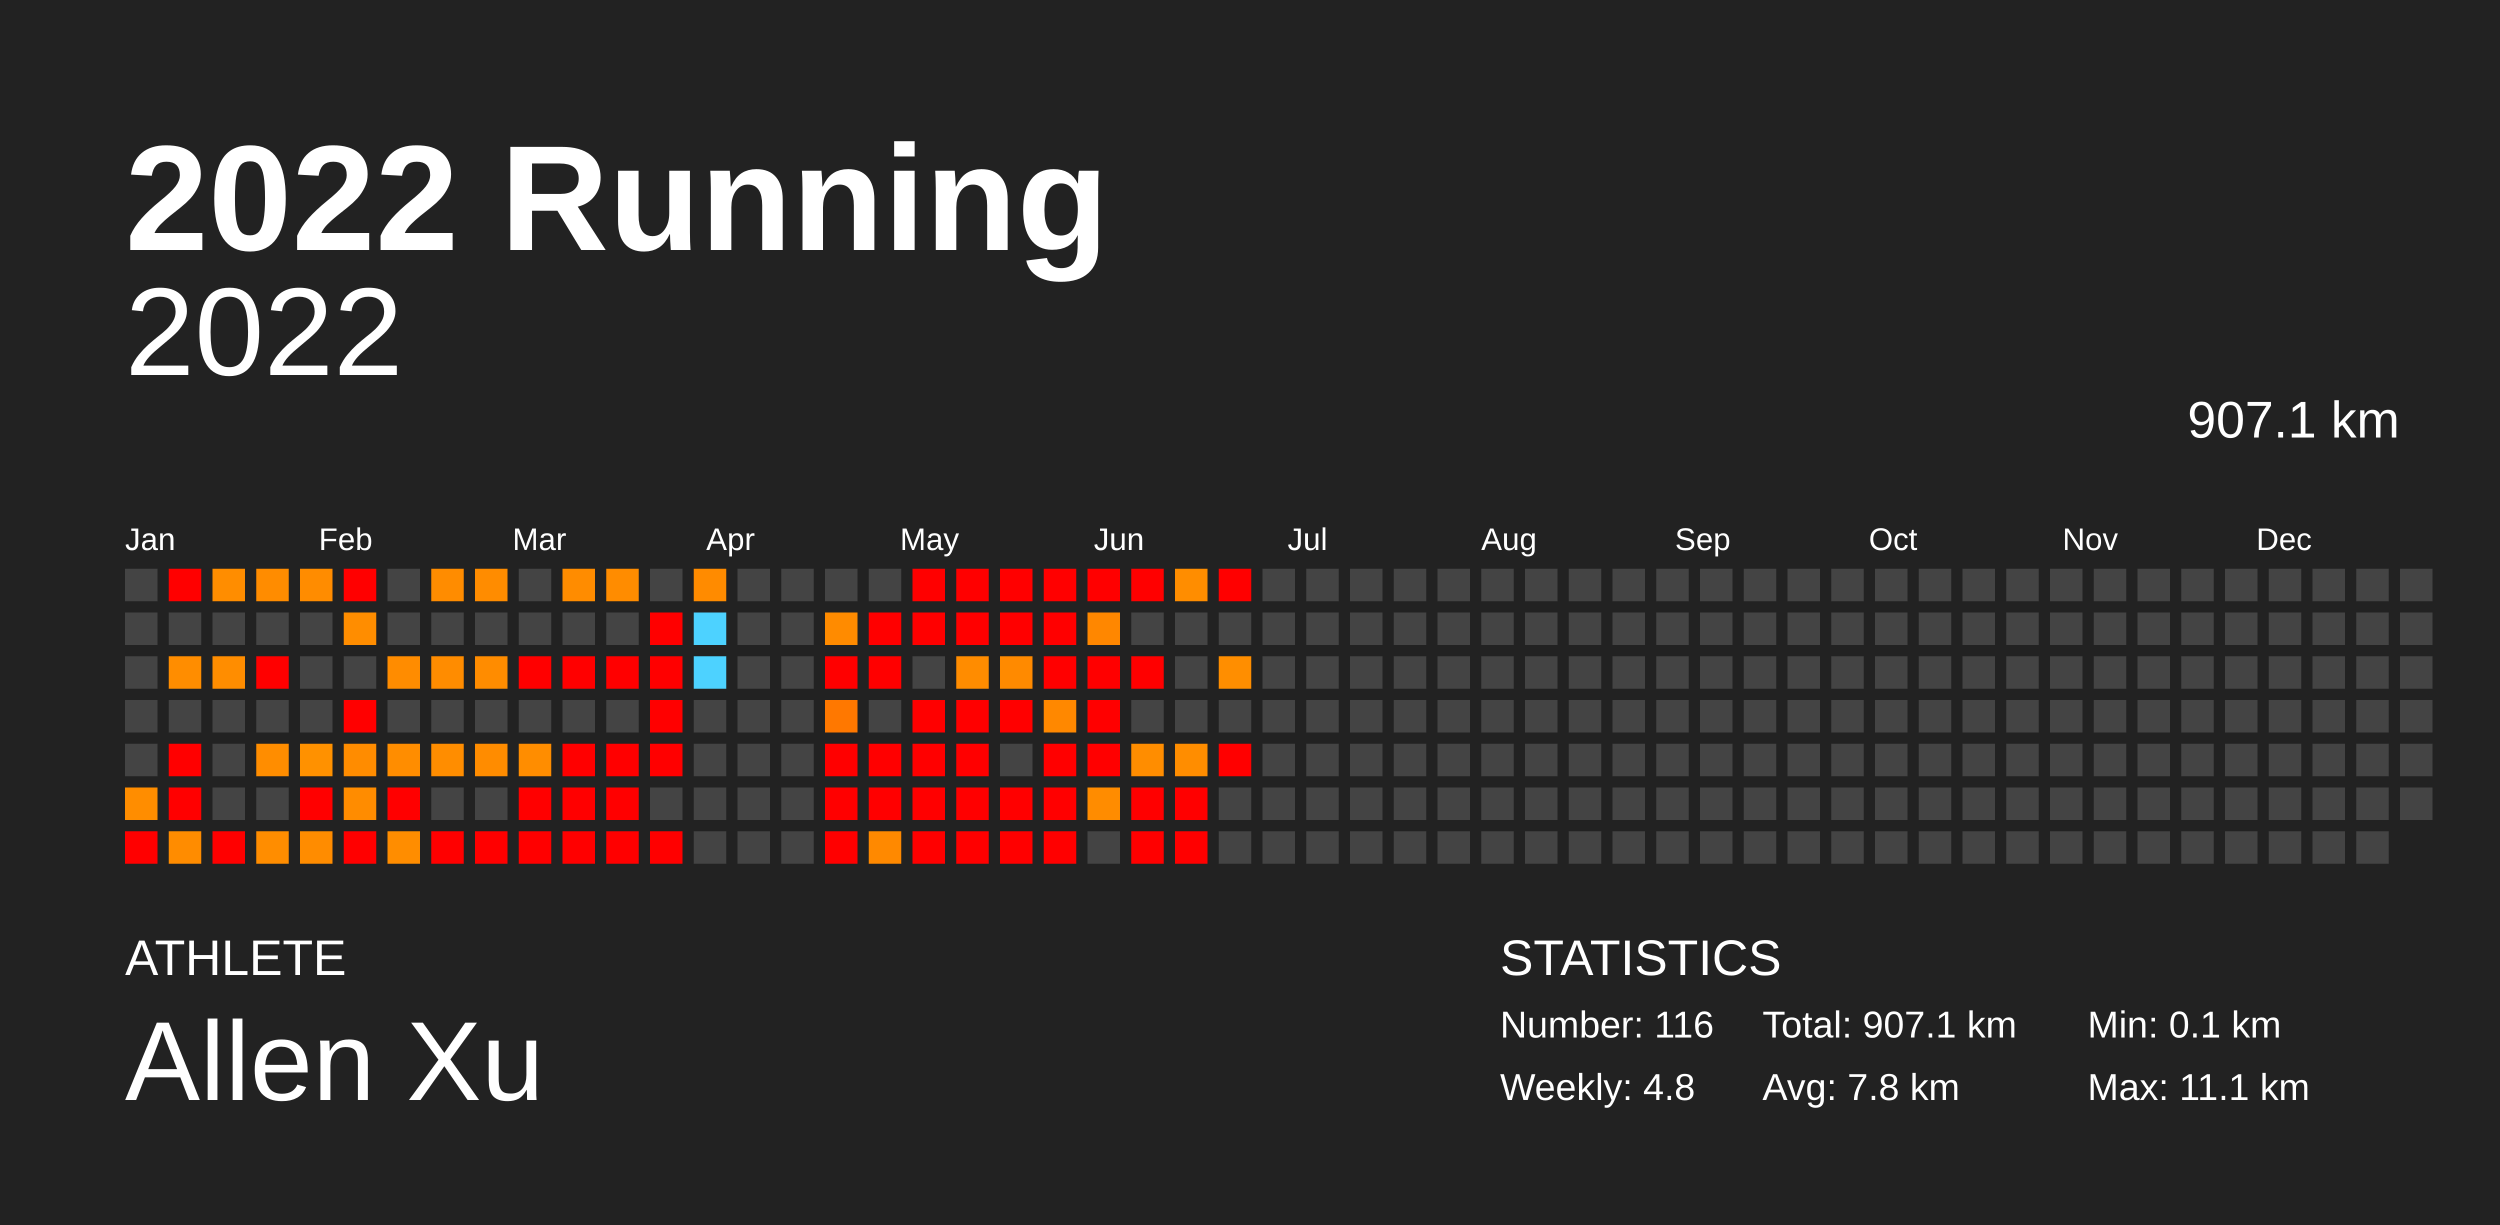
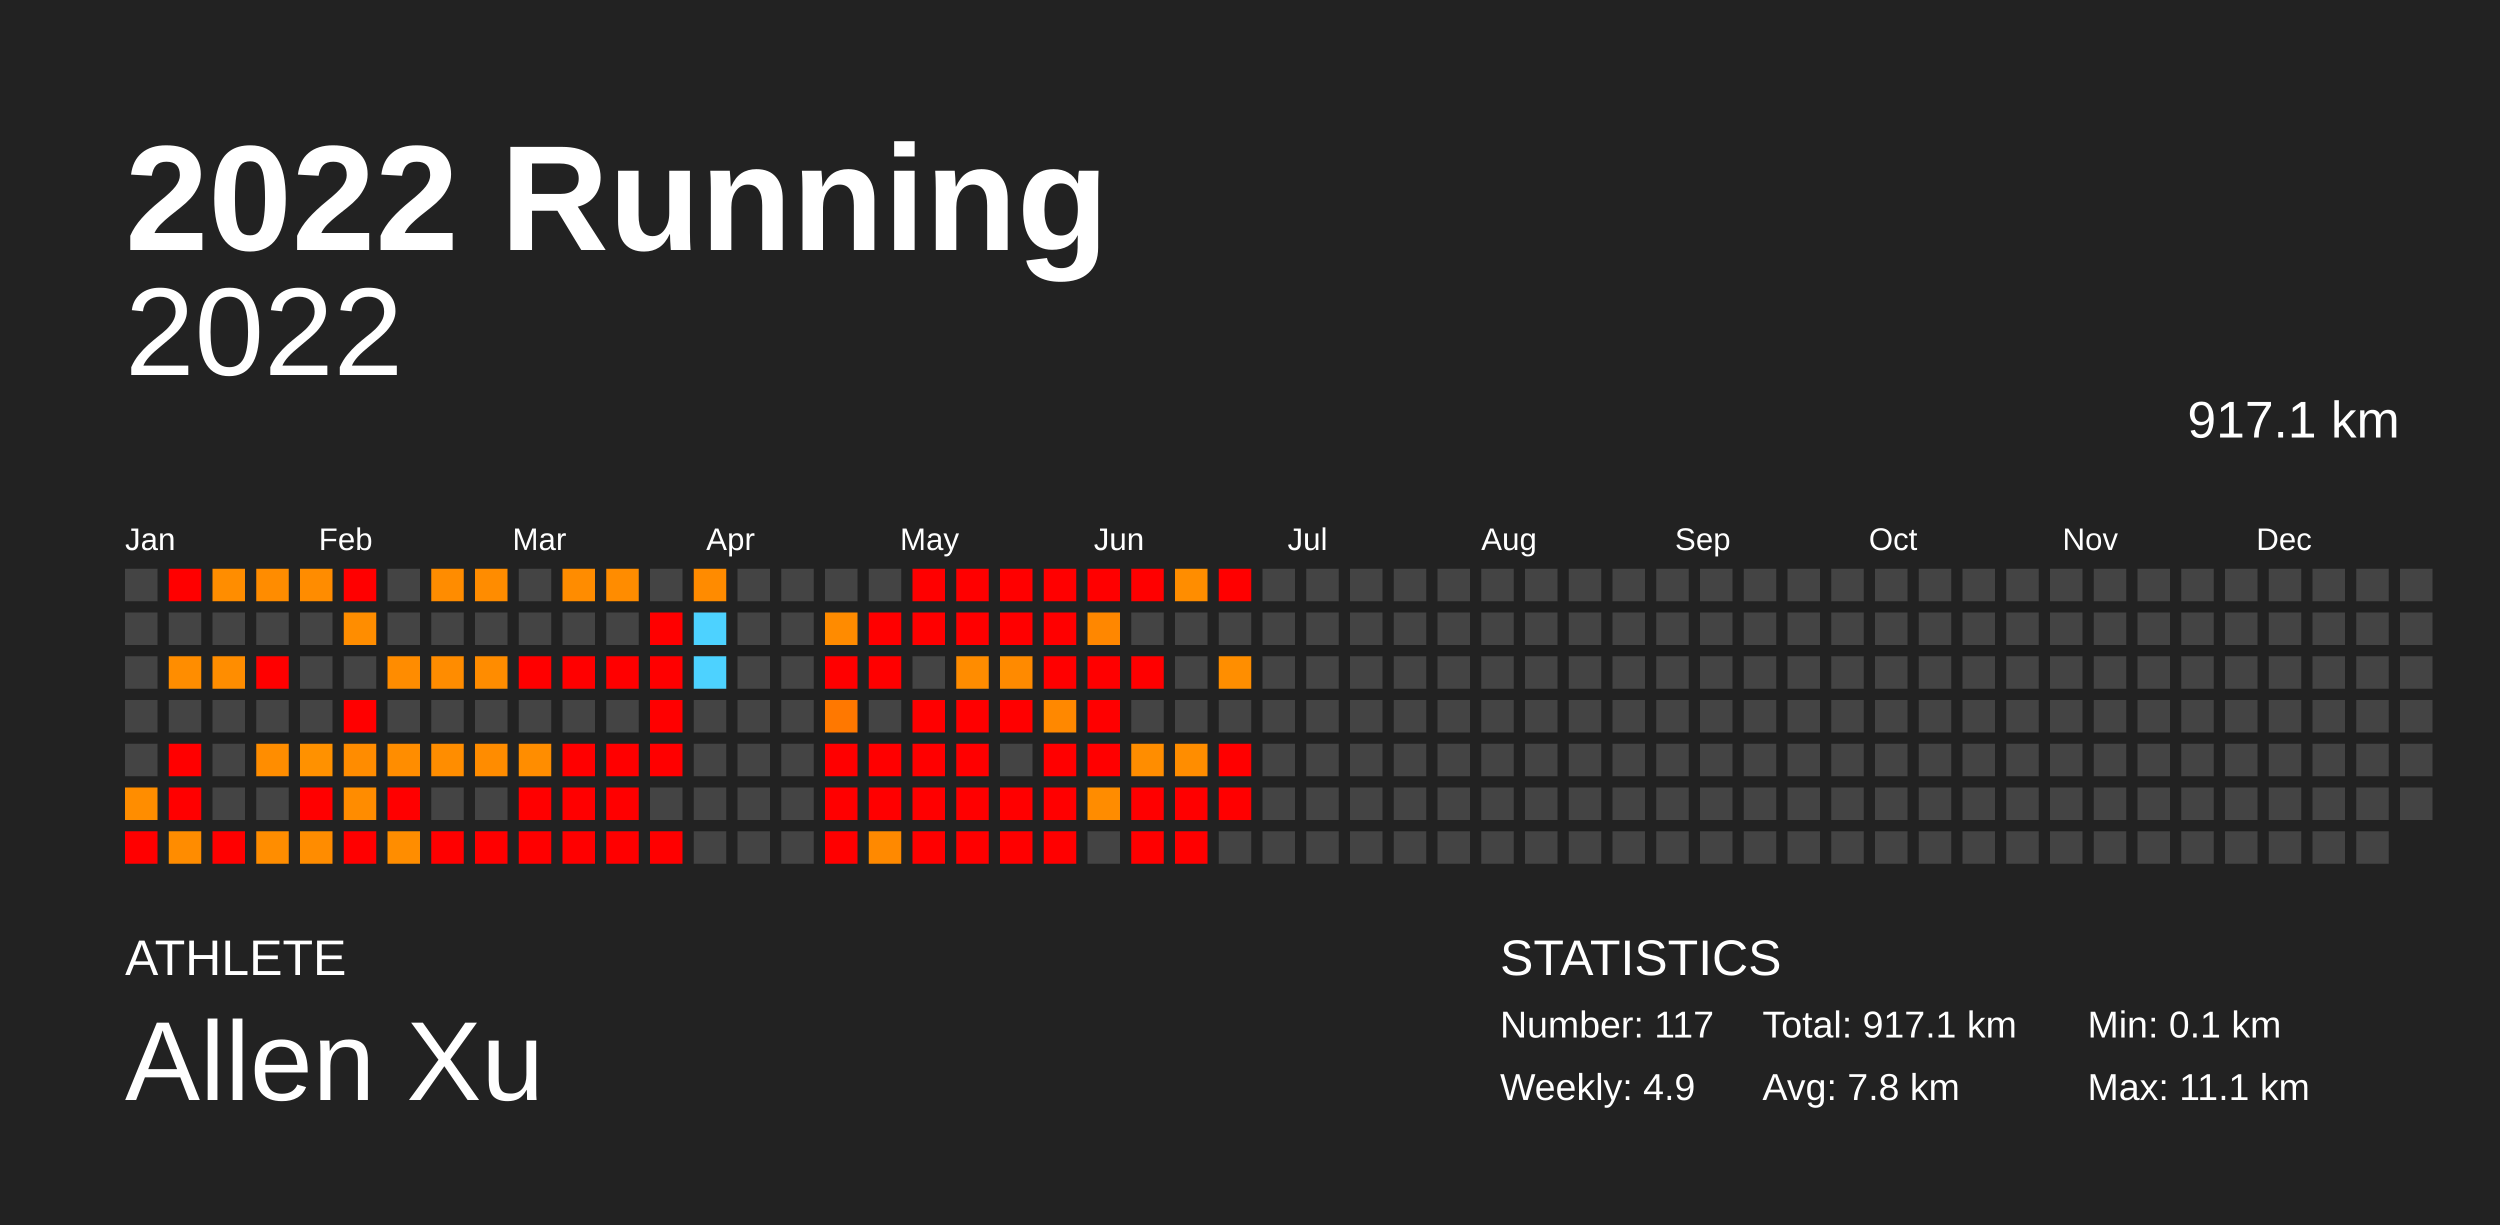
<svg xmlns="http://www.w3.org/2000/svg" baseProfile="full" height="98mm" version="1.1" viewBox="0,0,200,98" width="200mm">
  <defs />
  <rect fill="#222222" height="98" width="200" x="0" y="0" />
  <text fill="#FFFFFF" style="font-size:12px; font-family:Arial; font-weight:bold;" x="10" y="20">2022 Running</text>
  <text fill="#FFFFFF" style="font-size:4px; font-family:Arial" x="10" y="78">ATHLETE</text>
  <text fill="#FFFFFF" style="font-size:9px; font-family:Arial" x="10" y="88">Allen Xu</text>
  <text fill="#FFFFFF" style="font-size:4px; font-family:Arial" x="120" y="78">STATISTICS</text>
-   <text fill="#FFFFFF" style="font-size:3px; font-family:Arial" x="120" y="83">Number: 116</text>
-   <text fill="#FFFFFF" style="font-size:3px; font-family:Arial" x="120" y="88">Weekly: 4.8</text>
-   <text fill="#FFFFFF" style="font-size:3px; font-family:Arial" x="141" y="83">Total: 907.1 km</text>
+   <text fill="#FFFFFF" style="font-size:3px; font-family:Arial" x="120" y="83">Number: 117</text>
+   <text fill="#FFFFFF" style="font-size:3px; font-family:Arial" x="120" y="88">Weekly: 4.9</text>
+   <text fill="#FFFFFF" style="font-size:3px; font-family:Arial" x="141" y="83">Total: 917.1 km</text>
  <text fill="#FFFFFF" style="font-size:3px; font-family:Arial" x="141" y="88">Avg: 7.8 km</text>
  <text fill="#FFFFFF" style="font-size:3px; font-family:Arial" x="167" y="83">Min: 0.1 km</text>
  <text fill="#FFFFFF" style="font-size:3px; font-family:Arial" x="167" y="88">Max: 11.1 km</text>
  <text alignment-baseline="hanging" fill="#FFFFFF" style="font-size:10.0px; font-family:Arial;" x="10" y="30">2022</text>
-   <text alignment-baseline="hanging" fill="#FFFFFF" style="font-size:4.125px; font-family:Arial;" x="175" y="35">907.1 km</text>
+   <text alignment-baseline="hanging" fill="#FFFFFF" style="font-size:4.125px; font-family:Arial;" x="175" y="35">917.1 km</text>
  <text fill="#FFFFFF" style="font-size:2.5px; font-family:Arial" x="10.0" y="44">Jan</text>
  <text fill="#FFFFFF" style="font-size:2.5px; font-family:Arial" x="25.5" y="44">Feb</text>
  <text fill="#FFFFFF" style="font-size:2.5px; font-family:Arial" x="41.0" y="44">Mar</text>
  <text fill="#FFFFFF" style="font-size:2.5px; font-family:Arial" x="56.5" y="44">Apr</text>
  <text fill="#FFFFFF" style="font-size:2.5px; font-family:Arial" x="72.0" y="44">May</text>
  <text fill="#FFFFFF" style="font-size:2.5px; font-family:Arial" x="87.5" y="44">Jun</text>
  <text fill="#FFFFFF" style="font-size:2.5px; font-family:Arial" x="103.0" y="44">Jul</text>
  <text fill="#FFFFFF" style="font-size:2.5px; font-family:Arial" x="118.5" y="44">Aug</text>
  <text fill="#FFFFFF" style="font-size:2.5px; font-family:Arial" x="134.0" y="44">Sep</text>
  <text fill="#FFFFFF" style="font-size:2.5px; font-family:Arial" x="149.5" y="44">Oct</text>
  <text fill="#FFFFFF" style="font-size:2.5px; font-family:Arial" x="165.0" y="44">Nov</text>
  <text fill="#FFFFFF" style="font-size:2.5px; font-family:Arial" x="180.5" y="44">Dec</text>
  <rect fill="#444444" height="2.6" width="2.6" x="10.0" y="45.5" />
  <rect fill="#444444" height="2.6" width="2.6" x="10.0" y="49.0" />
  <rect fill="#444444" height="2.6" width="2.6" x="10.0" y="52.5" />
  <rect fill="#444444" height="2.6" width="2.6" x="10.0" y="56.0" />
  <rect fill="#444444" height="2.6" width="2.6" x="10.0" y="59.5" />
  <rect fill="#ff8d00" height="2.6" width="2.6" x="10.0" y="63.0" />
  <rect fill="red" height="2.6" width="2.6" x="10.0" y="66.5" />
  <rect fill="red" height="2.6" width="2.6" x="13.5" y="45.5" />
  <rect fill="#444444" height="2.6" width="2.6" x="13.5" y="49.0" />
  <rect fill="#ff8d00" height="2.6" width="2.6" x="13.5" y="52.5" />
  <rect fill="#444444" height="2.6" width="2.6" x="13.5" y="56.0" />
  <rect fill="red" height="2.6" width="2.6" x="13.5" y="59.5" />
  <rect fill="red" height="2.6" width="2.6" x="13.5" y="63.0" />
  <rect fill="#ff8c00" height="2.6" width="2.6" x="13.5" y="66.5" />
  <rect fill="#ff8d00" height="2.6" width="2.6" x="17.0" y="45.5" />
  <rect fill="#444444" height="2.6" width="2.6" x="17.0" y="49.0" />
  <rect fill="#ff8d00" height="2.6" width="2.6" x="17.0" y="52.5" />
  <rect fill="#444444" height="2.6" width="2.6" x="17.0" y="56.0" />
  <rect fill="#444444" height="2.6" width="2.6" x="17.0" y="59.5" />
  <rect fill="#444444" height="2.6" width="2.6" x="17.0" y="63.0" />
  <rect fill="red" height="2.6" width="2.6" x="17.0" y="66.5" />
  <rect fill="#ff8c00" height="2.6" width="2.6" x="20.5" y="45.5" />
  <rect fill="#444444" height="2.6" width="2.6" x="20.5" y="49.0" />
  <rect fill="red" height="2.6" width="2.6" x="20.5" y="52.5" />
  <rect fill="#444444" height="2.6" width="2.6" x="20.5" y="56.0" />
  <rect fill="#ff8d00" height="2.6" width="2.6" x="20.5" y="59.5" />
  <rect fill="#444444" height="2.6" width="2.6" x="20.5" y="63.0" />
  <rect fill="#ff8d00" height="2.6" width="2.6" x="20.5" y="66.5" />
  <rect fill="#ff8c00" height="2.6" width="2.6" x="24.0" y="45.5" />
  <rect fill="#444444" height="2.6" width="2.6" x="24.0" y="49.0" />
  <rect fill="#444444" height="2.6" width="2.6" x="24.0" y="52.5" />
  <rect fill="#444444" height="2.6" width="2.6" x="24.0" y="56.0" />
  <rect fill="#ff9100" height="2.6" width="2.6" x="24.0" y="59.5" />
  <rect fill="red" height="2.6" width="2.6" x="24.0" y="63.0" />
  <rect fill="#ff8c00" height="2.6" width="2.6" x="24.0" y="66.5" />
  <rect fill="red" height="2.6" width="2.6" x="27.5" y="45.5" />
  <rect fill="#ff8d00" height="2.6" width="2.6" x="27.5" y="49.0" />
  <rect fill="#444444" height="2.6" width="2.6" x="27.5" y="52.5" />
  <rect fill="red" height="2.6" width="2.6" x="27.5" y="56.0" />
  <rect fill="#ff8c00" height="2.6" width="2.6" x="27.5" y="59.5" />
  <rect fill="#ff8c00" height="2.6" width="2.6" x="27.5" y="63.0" />
  <rect fill="red" height="2.6" width="2.6" x="27.5" y="66.5" />
  <rect fill="#444444" height="2.6" width="2.6" x="31.0" y="45.5" />
  <rect fill="#444444" height="2.6" width="2.6" x="31.0" y="49.0" />
  <rect fill="#ff8c00" height="2.6" width="2.6" x="31.0" y="52.5" />
  <rect fill="#444444" height="2.6" width="2.6" x="31.0" y="56.0" />
  <rect fill="#ff8d00" height="2.6" width="2.6" x="31.0" y="59.5" />
  <rect fill="red" height="2.6" width="2.6" x="31.0" y="63.0" />
  <rect fill="#ff8d00" height="2.6" width="2.6" x="31.0" y="66.5" />
  <rect fill="#ff8c00" height="2.6" width="2.6" x="34.5" y="45.5" />
  <rect fill="#444444" height="2.6" width="2.6" x="34.5" y="49.0" />
  <rect fill="#ff8c00" height="2.6" width="2.6" x="34.5" y="52.5" />
  <rect fill="#444444" height="2.6" width="2.6" x="34.5" y="56.0" />
  <rect fill="#ff8d00" height="2.6" width="2.6" x="34.5" y="59.5" />
  <rect fill="#444444" height="2.6" width="2.6" x="34.5" y="63.0" />
  <rect fill="red" height="2.6" width="2.6" x="34.5" y="66.5" />
  <rect fill="#ff8c00" height="2.6" width="2.6" x="38.0" y="45.5" />
  <rect fill="#444444" height="2.6" width="2.6" x="38.0" y="49.0" />
  <rect fill="#ff8c00" height="2.6" width="2.6" x="38.0" y="52.5" />
  <rect fill="#444444" height="2.6" width="2.6" x="38.0" y="56.0" />
  <rect fill="#ff8c00" height="2.6" width="2.6" x="38.0" y="59.5" />
  <rect fill="#444444" height="2.6" width="2.6" x="38.0" y="63.0" />
  <rect fill="red" height="2.6" width="2.6" x="38.0" y="66.5" />
  <rect fill="#444444" height="2.6" width="2.6" x="41.5" y="45.5" />
  <rect fill="#444444" height="2.6" width="2.6" x="41.5" y="49.0" />
  <rect fill="red" height="2.6" width="2.6" x="41.5" y="52.5" />
  <rect fill="#444444" height="2.6" width="2.6" x="41.5" y="56.0" />
  <rect fill="#ff8d00" height="2.6" width="2.6" x="41.5" y="59.5" />
  <rect fill="red" height="2.6" width="2.6" x="41.5" y="63.0" />
  <rect fill="red" height="2.6" width="2.6" x="41.5" y="66.5" />
  <rect fill="#ff8c00" height="2.6" width="2.6" x="45.0" y="45.5" />
  <rect fill="#444444" height="2.6" width="2.6" x="45.0" y="49.0" />
  <rect fill="red" height="2.6" width="2.6" x="45.0" y="52.5" />
  <rect fill="#444444" height="2.6" width="2.6" x="45.0" y="56.0" />
  <rect fill="red" height="2.6" width="2.6" x="45.0" y="59.5" />
  <rect fill="red" height="2.6" width="2.6" x="45.0" y="63.0" />
  <rect fill="red" height="2.6" width="2.6" x="45.0" y="66.5" />
  <rect fill="#ff8c00" height="2.6" width="2.6" x="48.5" y="45.5" />
  <rect fill="#444444" height="2.6" width="2.6" x="48.5" y="49.0" />
  <rect fill="red" height="2.6" width="2.6" x="48.5" y="52.5" />
  <rect fill="#444444" height="2.6" width="2.6" x="48.5" y="56.0" />
  <rect fill="red" height="2.6" width="2.6" x="48.5" y="59.5" />
  <rect fill="red" height="2.6" width="2.6" x="48.5" y="63.0" />
  <rect fill="red" height="2.6" width="2.6" x="48.5" y="66.5" />
  <rect fill="#444444" height="2.6" width="2.6" x="52.0" y="45.5" />
  <rect fill="red" height="2.6" width="2.6" x="52.0" y="49.0" />
  <rect fill="red" height="2.6" width="2.6" x="52.0" y="52.5" />
  <rect fill="red" height="2.6" width="2.6" x="52.0" y="56.0" />
  <rect fill="red" height="2.6" width="2.6" x="52.0" y="59.5" />
  <rect fill="#444444" height="2.6" width="2.6" x="52.0" y="63.0" />
  <rect fill="red" height="2.6" width="2.6" x="52.0" y="66.5" />
  <rect fill="#ff8b00" height="2.6" width="2.6" x="55.5" y="45.5" />
  <rect fill="#4dd2ff" height="2.6" width="2.6" x="55.5" y="49.0" />
  <rect fill="#4dd2ff" height="2.6" width="2.6" x="55.5" y="52.5" />
  <rect fill="#444444" height="2.6" width="2.6" x="55.5" y="56.0" />
  <rect fill="#444444" height="2.6" width="2.6" x="55.5" y="59.5" />
  <rect fill="#444444" height="2.6" width="2.6" x="55.5" y="63.0" />
  <rect fill="#444444" height="2.6" width="2.6" x="55.5" y="66.5" />
  <rect fill="#444444" height="2.6" width="2.6" x="59.0" y="45.5" />
  <rect fill="#444444" height="2.6" width="2.6" x="59.0" y="49.0" />
  <rect fill="#444444" height="2.6" width="2.6" x="59.0" y="52.5" />
  <rect fill="#444444" height="2.6" width="2.6" x="59.0" y="56.0" />
  <rect fill="#444444" height="2.6" width="2.6" x="59.0" y="59.5" />
  <rect fill="#444444" height="2.6" width="2.6" x="59.0" y="63.0" />
  <rect fill="#444444" height="2.6" width="2.6" x="59.0" y="66.5" />
  <rect fill="#444444" height="2.6" width="2.6" x="62.5" y="45.5" />
  <rect fill="#444444" height="2.6" width="2.6" x="62.5" y="49.0" />
  <rect fill="#444444" height="2.6" width="2.6" x="62.5" y="52.5" />
  <rect fill="#444444" height="2.6" width="2.6" x="62.5" y="56.0" />
  <rect fill="#444444" height="2.6" width="2.6" x="62.5" y="59.5" />
  <rect fill="#444444" height="2.6" width="2.6" x="62.5" y="63.0" />
  <rect fill="#444444" height="2.6" width="2.6" x="62.5" y="66.5" />
  <rect fill="#444444" height="2.6" width="2.6" x="66.0" y="45.5" />
  <rect fill="#ff8b00" height="2.6" width="2.6" x="66.0" y="49.0" />
  <rect fill="red" height="2.6" width="2.6" x="66.0" y="52.5" />
  <rect fill="#ff7800" height="2.6" width="2.6" x="66.0" y="56.0" />
  <rect fill="red" height="2.6" width="2.6" x="66.0" y="59.5" />
  <rect fill="red" height="2.6" width="2.6" x="66.0" y="63.0" />
  <rect fill="red" height="2.6" width="2.6" x="66.0" y="66.5" />
  <rect fill="#444444" height="2.6" width="2.6" x="69.5" y="45.5" />
  <rect fill="red" height="2.6" width="2.6" x="69.5" y="49.0" />
  <rect fill="red" height="2.6" width="2.6" x="69.5" y="52.5" />
  <rect fill="#444444" height="2.6" width="2.6" x="69.5" y="56.0" />
  <rect fill="red" height="2.6" width="2.6" x="69.5" y="59.5" />
  <rect fill="red" height="2.6" width="2.6" x="69.5" y="63.0" />
  <rect fill="#ff8900" height="2.6" width="2.6" x="69.5" y="66.5" />
  <rect fill="red" height="2.6" width="2.6" x="73.0" y="45.5" />
  <rect fill="red" height="2.6" width="2.6" x="73.0" y="49.0" />
  <rect fill="#444444" height="2.6" width="2.6" x="73.0" y="52.5" />
  <rect fill="red" height="2.6" width="2.6" x="73.0" y="56.0" />
  <rect fill="red" height="2.6" width="2.6" x="73.0" y="59.5" />
  <rect fill="red" height="2.6" width="2.6" x="73.0" y="63.0" />
  <rect fill="red" height="2.6" width="2.6" x="73.0" y="66.5" />
  <rect fill="red" height="2.6" width="2.6" x="76.5" y="45.5" />
  <rect fill="red" height="2.6" width="2.6" x="76.5" y="49.0" />
  <rect fill="#ff8c00" height="2.6" width="2.6" x="76.5" y="52.5" />
  <rect fill="red" height="2.6" width="2.6" x="76.5" y="56.0" />
  <rect fill="red" height="2.6" width="2.6" x="76.5" y="59.5" />
  <rect fill="red" height="2.6" width="2.6" x="76.5" y="63.0" />
  <rect fill="red" height="2.6" width="2.6" x="76.5" y="66.5" />
  <rect fill="red" height="2.6" width="2.6" x="80.0" y="45.5" />
  <rect fill="red" height="2.6" width="2.6" x="80.0" y="49.0" />
  <rect fill="#ff8a00" height="2.6" width="2.6" x="80.0" y="52.5" />
  <rect fill="red" height="2.6" width="2.6" x="80.0" y="56.0" />
  <rect fill="#444444" height="2.6" width="2.6" x="80.0" y="59.5" />
  <rect fill="red" height="2.6" width="2.6" x="80.0" y="63.0" />
  <rect fill="red" height="2.6" width="2.6" x="80.0" y="66.5" />
  <rect fill="red" height="2.6" width="2.6" x="83.5" y="45.5" />
  <rect fill="red" height="2.6" width="2.6" x="83.5" y="49.0" />
  <rect fill="red" height="2.6" width="2.6" x="83.5" y="52.5" />
  <rect fill="#ff8800" height="2.6" width="2.6" x="83.5" y="56.0" />
  <rect fill="red" height="2.6" width="2.6" x="83.5" y="59.5" />
  <rect fill="red" height="2.6" width="2.6" x="83.5" y="63.0" />
  <rect fill="red" height="2.6" width="2.6" x="83.5" y="66.5" />
  <rect fill="red" height="2.6" width="2.6" x="87.0" y="45.5" />
  <rect fill="#ff8700" height="2.6" width="2.6" x="87.0" y="49.0" />
  <rect fill="red" height="2.6" width="2.6" x="87.0" y="52.5" />
  <rect fill="red" height="2.6" width="2.6" x="87.0" y="56.0" />
  <rect fill="red" height="2.6" width="2.6" x="87.0" y="59.5" />
  <rect fill="#ff8c00" height="2.6" width="2.6" x="87.0" y="63.0" />
  <rect fill="#444444" height="2.6" width="2.6" x="87.0" y="66.5" />
  <rect fill="red" height="2.6" width="2.6" x="90.5" y="45.5" />
  <rect fill="#444444" height="2.6" width="2.6" x="90.5" y="49.0" />
  <rect fill="red" height="2.6" width="2.6" x="90.5" y="52.5" />
  <rect fill="#444444" height="2.6" width="2.6" x="90.5" y="56.0" />
  <rect fill="#ff8d00" height="2.6" width="2.6" x="90.5" y="59.5" />
  <rect fill="red" height="2.6" width="2.6" x="90.5" y="63.0" />
  <rect fill="red" height="2.6" width="2.6" x="90.5" y="66.5" />
  <rect fill="#ff8d00" height="2.6" width="2.6" x="94.0" y="45.5" />
  <rect fill="#444444" height="2.6" width="2.6" x="94.0" y="49.0" />
  <rect fill="#444444" height="2.6" width="2.6" x="94.0" y="52.5" />
  <rect fill="#444444" height="2.6" width="2.6" x="94.0" y="56.0" />
  <rect fill="#ff8d00" height="2.6" width="2.6" x="94.0" y="59.5" />
  <rect fill="red" height="2.6" width="2.6" x="94.0" y="63.0" />
  <rect fill="red" height="2.6" width="2.6" x="94.0" y="66.5" />
  <rect fill="red" height="2.6" width="2.6" x="97.5" y="45.5" />
  <rect fill="#444444" height="2.6" width="2.6" x="97.5" y="49.0" />
  <rect fill="#ff8e00" height="2.6" width="2.6" x="97.5" y="52.5" />
  <rect fill="#444444" height="2.6" width="2.6" x="97.5" y="56.0" />
  <rect fill="red" height="2.6" width="2.6" x="97.5" y="59.5" />
-   <rect fill="#444444" height="2.6" width="2.6" x="97.5" y="63.0" />
+   <rect fill="red" height="2.6" width="2.6" x="97.5" y="63.0" />
  <rect fill="#444444" height="2.6" width="2.6" x="97.5" y="66.5" />
  <rect fill="#444444" height="2.6" width="2.6" x="101.0" y="45.5" />
  <rect fill="#444444" height="2.6" width="2.6" x="101.0" y="49.0" />
  <rect fill="#444444" height="2.6" width="2.6" x="101.0" y="52.5" />
  <rect fill="#444444" height="2.6" width="2.6" x="101.0" y="56.0" />
  <rect fill="#444444" height="2.6" width="2.6" x="101.0" y="59.5" />
  <rect fill="#444444" height="2.6" width="2.6" x="101.0" y="63.0" />
  <rect fill="#444444" height="2.6" width="2.6" x="101.0" y="66.5" />
  <rect fill="#444444" height="2.6" width="2.6" x="104.5" y="45.5" />
  <rect fill="#444444" height="2.6" width="2.6" x="104.5" y="49.0" />
  <rect fill="#444444" height="2.6" width="2.6" x="104.5" y="52.5" />
  <rect fill="#444444" height="2.6" width="2.6" x="104.5" y="56.0" />
  <rect fill="#444444" height="2.6" width="2.6" x="104.5" y="59.5" />
  <rect fill="#444444" height="2.6" width="2.6" x="104.5" y="63.0" />
  <rect fill="#444444" height="2.6" width="2.6" x="104.5" y="66.5" />
  <rect fill="#444444" height="2.6" width="2.6" x="108.0" y="45.5" />
  <rect fill="#444444" height="2.6" width="2.6" x="108.0" y="49.0" />
  <rect fill="#444444" height="2.6" width="2.6" x="108.0" y="52.5" />
  <rect fill="#444444" height="2.6" width="2.6" x="108.0" y="56.0" />
  <rect fill="#444444" height="2.6" width="2.6" x="108.0" y="59.5" />
  <rect fill="#444444" height="2.6" width="2.6" x="108.0" y="63.0" />
  <rect fill="#444444" height="2.6" width="2.6" x="108.0" y="66.5" />
  <rect fill="#444444" height="2.6" width="2.6" x="111.5" y="45.5" />
  <rect fill="#444444" height="2.6" width="2.6" x="111.5" y="49.0" />
  <rect fill="#444444" height="2.6" width="2.6" x="111.5" y="52.5" />
  <rect fill="#444444" height="2.6" width="2.6" x="111.5" y="56.0" />
  <rect fill="#444444" height="2.6" width="2.6" x="111.5" y="59.5" />
  <rect fill="#444444" height="2.6" width="2.6" x="111.5" y="63.0" />
  <rect fill="#444444" height="2.6" width="2.6" x="111.5" y="66.5" />
  <rect fill="#444444" height="2.6" width="2.6" x="115.0" y="45.5" />
  <rect fill="#444444" height="2.6" width="2.6" x="115.0" y="49.0" />
  <rect fill="#444444" height="2.6" width="2.6" x="115.0" y="52.5" />
  <rect fill="#444444" height="2.6" width="2.6" x="115.0" y="56.0" />
  <rect fill="#444444" height="2.6" width="2.6" x="115.0" y="59.5" />
  <rect fill="#444444" height="2.6" width="2.6" x="115.0" y="63.0" />
  <rect fill="#444444" height="2.6" width="2.6" x="115.0" y="66.5" />
  <rect fill="#444444" height="2.6" width="2.6" x="118.5" y="45.5" />
  <rect fill="#444444" height="2.6" width="2.6" x="118.5" y="49.0" />
  <rect fill="#444444" height="2.6" width="2.6" x="118.5" y="52.5" />
  <rect fill="#444444" height="2.6" width="2.6" x="118.5" y="56.0" />
  <rect fill="#444444" height="2.6" width="2.6" x="118.5" y="59.5" />
  <rect fill="#444444" height="2.6" width="2.6" x="118.5" y="63.0" />
  <rect fill="#444444" height="2.6" width="2.6" x="118.5" y="66.5" />
  <rect fill="#444444" height="2.6" width="2.6" x="122.0" y="45.5" />
  <rect fill="#444444" height="2.6" width="2.6" x="122.0" y="49.0" />
  <rect fill="#444444" height="2.6" width="2.6" x="122.0" y="52.5" />
  <rect fill="#444444" height="2.6" width="2.6" x="122.0" y="56.0" />
  <rect fill="#444444" height="2.6" width="2.6" x="122.0" y="59.5" />
  <rect fill="#444444" height="2.6" width="2.6" x="122.0" y="63.0" />
  <rect fill="#444444" height="2.6" width="2.6" x="122.0" y="66.5" />
  <rect fill="#444444" height="2.6" width="2.6" x="125.5" y="45.5" />
  <rect fill="#444444" height="2.6" width="2.6" x="125.5" y="49.0" />
  <rect fill="#444444" height="2.6" width="2.6" x="125.5" y="52.5" />
  <rect fill="#444444" height="2.6" width="2.6" x="125.5" y="56.0" />
  <rect fill="#444444" height="2.6" width="2.6" x="125.5" y="59.5" />
  <rect fill="#444444" height="2.6" width="2.6" x="125.5" y="63.0" />
  <rect fill="#444444" height="2.6" width="2.6" x="125.5" y="66.5" />
  <rect fill="#444444" height="2.6" width="2.6" x="129.0" y="45.5" />
  <rect fill="#444444" height="2.6" width="2.6" x="129.0" y="49.0" />
  <rect fill="#444444" height="2.6" width="2.6" x="129.0" y="52.5" />
  <rect fill="#444444" height="2.6" width="2.6" x="129.0" y="56.0" />
  <rect fill="#444444" height="2.6" width="2.6" x="129.0" y="59.5" />
  <rect fill="#444444" height="2.6" width="2.6" x="129.0" y="63.0" />
  <rect fill="#444444" height="2.6" width="2.6" x="129.0" y="66.5" />
  <rect fill="#444444" height="2.6" width="2.6" x="132.5" y="45.5" />
  <rect fill="#444444" height="2.6" width="2.6" x="132.5" y="49.0" />
  <rect fill="#444444" height="2.6" width="2.6" x="132.5" y="52.5" />
  <rect fill="#444444" height="2.6" width="2.6" x="132.5" y="56.0" />
  <rect fill="#444444" height="2.6" width="2.6" x="132.5" y="59.5" />
  <rect fill="#444444" height="2.6" width="2.6" x="132.5" y="63.0" />
  <rect fill="#444444" height="2.6" width="2.6" x="132.5" y="66.5" />
  <rect fill="#444444" height="2.6" width="2.6" x="136.0" y="45.5" />
  <rect fill="#444444" height="2.6" width="2.6" x="136.0" y="49.0" />
  <rect fill="#444444" height="2.6" width="2.6" x="136.0" y="52.5" />
  <rect fill="#444444" height="2.6" width="2.6" x="136.0" y="56.0" />
  <rect fill="#444444" height="2.6" width="2.6" x="136.0" y="59.5" />
  <rect fill="#444444" height="2.6" width="2.6" x="136.0" y="63.0" />
  <rect fill="#444444" height="2.6" width="2.6" x="136.0" y="66.5" />
  <rect fill="#444444" height="2.6" width="2.6" x="139.5" y="45.5" />
  <rect fill="#444444" height="2.6" width="2.6" x="139.5" y="49.0" />
  <rect fill="#444444" height="2.6" width="2.6" x="139.5" y="52.5" />
  <rect fill="#444444" height="2.6" width="2.6" x="139.5" y="56.0" />
  <rect fill="#444444" height="2.6" width="2.6" x="139.5" y="59.5" />
  <rect fill="#444444" height="2.6" width="2.6" x="139.5" y="63.0" />
  <rect fill="#444444" height="2.6" width="2.6" x="139.5" y="66.5" />
  <rect fill="#444444" height="2.6" width="2.6" x="143.0" y="45.5" />
  <rect fill="#444444" height="2.6" width="2.6" x="143.0" y="49.0" />
  <rect fill="#444444" height="2.6" width="2.6" x="143.0" y="52.5" />
  <rect fill="#444444" height="2.6" width="2.6" x="143.0" y="56.0" />
  <rect fill="#444444" height="2.6" width="2.6" x="143.0" y="59.5" />
  <rect fill="#444444" height="2.6" width="2.6" x="143.0" y="63.0" />
  <rect fill="#444444" height="2.6" width="2.6" x="143.0" y="66.5" />
  <rect fill="#444444" height="2.6" width="2.6" x="146.5" y="45.5" />
  <rect fill="#444444" height="2.6" width="2.6" x="146.5" y="49.0" />
  <rect fill="#444444" height="2.6" width="2.6" x="146.5" y="52.5" />
  <rect fill="#444444" height="2.6" width="2.6" x="146.5" y="56.0" />
  <rect fill="#444444" height="2.6" width="2.6" x="146.5" y="59.5" />
  <rect fill="#444444" height="2.6" width="2.6" x="146.5" y="63.0" />
  <rect fill="#444444" height="2.6" width="2.6" x="146.5" y="66.5" />
  <rect fill="#444444" height="2.6" width="2.6" x="150.0" y="45.5" />
  <rect fill="#444444" height="2.6" width="2.6" x="150.0" y="49.0" />
  <rect fill="#444444" height="2.6" width="2.6" x="150.0" y="52.5" />
  <rect fill="#444444" height="2.6" width="2.6" x="150.0" y="56.0" />
  <rect fill="#444444" height="2.6" width="2.6" x="150.0" y="59.5" />
  <rect fill="#444444" height="2.6" width="2.6" x="150.0" y="63.0" />
  <rect fill="#444444" height="2.6" width="2.6" x="150.0" y="66.5" />
  <rect fill="#444444" height="2.6" width="2.6" x="153.5" y="45.5" />
  <rect fill="#444444" height="2.6" width="2.6" x="153.5" y="49.0" />
  <rect fill="#444444" height="2.6" width="2.6" x="153.5" y="52.5" />
  <rect fill="#444444" height="2.6" width="2.6" x="153.5" y="56.0" />
  <rect fill="#444444" height="2.6" width="2.6" x="153.5" y="59.5" />
  <rect fill="#444444" height="2.6" width="2.6" x="153.5" y="63.0" />
  <rect fill="#444444" height="2.6" width="2.6" x="153.5" y="66.5" />
  <rect fill="#444444" height="2.6" width="2.6" x="157.0" y="45.5" />
  <rect fill="#444444" height="2.6" width="2.6" x="157.0" y="49.0" />
  <rect fill="#444444" height="2.6" width="2.6" x="157.0" y="52.5" />
  <rect fill="#444444" height="2.6" width="2.6" x="157.0" y="56.0" />
  <rect fill="#444444" height="2.6" width="2.6" x="157.0" y="59.5" />
  <rect fill="#444444" height="2.6" width="2.6" x="157.0" y="63.0" />
  <rect fill="#444444" height="2.6" width="2.6" x="157.0" y="66.5" />
  <rect fill="#444444" height="2.6" width="2.6" x="160.5" y="45.5" />
  <rect fill="#444444" height="2.6" width="2.6" x="160.5" y="49.0" />
  <rect fill="#444444" height="2.6" width="2.6" x="160.5" y="52.5" />
  <rect fill="#444444" height="2.6" width="2.6" x="160.5" y="56.0" />
  <rect fill="#444444" height="2.6" width="2.6" x="160.5" y="59.5" />
  <rect fill="#444444" height="2.6" width="2.6" x="160.5" y="63.0" />
  <rect fill="#444444" height="2.6" width="2.6" x="160.5" y="66.5" />
  <rect fill="#444444" height="2.6" width="2.6" x="164.0" y="45.5" />
  <rect fill="#444444" height="2.6" width="2.6" x="164.0" y="49.0" />
  <rect fill="#444444" height="2.6" width="2.6" x="164.0" y="52.5" />
  <rect fill="#444444" height="2.6" width="2.6" x="164.0" y="56.0" />
  <rect fill="#444444" height="2.6" width="2.6" x="164.0" y="59.5" />
  <rect fill="#444444" height="2.6" width="2.6" x="164.0" y="63.0" />
  <rect fill="#444444" height="2.6" width="2.6" x="164.0" y="66.5" />
  <rect fill="#444444" height="2.6" width="2.6" x="167.5" y="45.5" />
  <rect fill="#444444" height="2.6" width="2.6" x="167.5" y="49.0" />
  <rect fill="#444444" height="2.6" width="2.6" x="167.5" y="52.5" />
  <rect fill="#444444" height="2.6" width="2.6" x="167.5" y="56.0" />
  <rect fill="#444444" height="2.6" width="2.6" x="167.5" y="59.5" />
  <rect fill="#444444" height="2.6" width="2.6" x="167.5" y="63.0" />
  <rect fill="#444444" height="2.6" width="2.6" x="167.5" y="66.5" />
  <rect fill="#444444" height="2.6" width="2.6" x="171.0" y="45.5" />
  <rect fill="#444444" height="2.6" width="2.6" x="171.0" y="49.0" />
  <rect fill="#444444" height="2.6" width="2.6" x="171.0" y="52.5" />
  <rect fill="#444444" height="2.6" width="2.6" x="171.0" y="56.0" />
  <rect fill="#444444" height="2.6" width="2.6" x="171.0" y="59.5" />
  <rect fill="#444444" height="2.6" width="2.6" x="171.0" y="63.0" />
  <rect fill="#444444" height="2.6" width="2.6" x="171.0" y="66.5" />
  <rect fill="#444444" height="2.6" width="2.6" x="174.5" y="45.5" />
  <rect fill="#444444" height="2.6" width="2.6" x="174.5" y="49.0" />
  <rect fill="#444444" height="2.6" width="2.6" x="174.5" y="52.5" />
  <rect fill="#444444" height="2.6" width="2.6" x="174.5" y="56.0" />
  <rect fill="#444444" height="2.6" width="2.6" x="174.5" y="59.5" />
  <rect fill="#444444" height="2.6" width="2.6" x="174.5" y="63.0" />
  <rect fill="#444444" height="2.6" width="2.6" x="174.5" y="66.5" />
  <rect fill="#444444" height="2.6" width="2.6" x="178.0" y="45.5" />
  <rect fill="#444444" height="2.6" width="2.6" x="178.0" y="49.0" />
  <rect fill="#444444" height="2.6" width="2.6" x="178.0" y="52.5" />
  <rect fill="#444444" height="2.6" width="2.6" x="178.0" y="56.0" />
  <rect fill="#444444" height="2.6" width="2.6" x="178.0" y="59.5" />
  <rect fill="#444444" height="2.6" width="2.6" x="178.0" y="63.0" />
  <rect fill="#444444" height="2.6" width="2.6" x="178.0" y="66.5" />
  <rect fill="#444444" height="2.6" width="2.6" x="181.5" y="45.5" />
  <rect fill="#444444" height="2.6" width="2.6" x="181.5" y="49.0" />
  <rect fill="#444444" height="2.6" width="2.6" x="181.5" y="52.5" />
  <rect fill="#444444" height="2.6" width="2.6" x="181.5" y="56.0" />
  <rect fill="#444444" height="2.6" width="2.6" x="181.5" y="59.5" />
  <rect fill="#444444" height="2.6" width="2.6" x="181.5" y="63.0" />
  <rect fill="#444444" height="2.6" width="2.6" x="181.5" y="66.5" />
  <rect fill="#444444" height="2.6" width="2.6" x="185.0" y="45.5" />
  <rect fill="#444444" height="2.6" width="2.6" x="185.0" y="49.0" />
  <rect fill="#444444" height="2.6" width="2.6" x="185.0" y="52.5" />
  <rect fill="#444444" height="2.6" width="2.6" x="185.0" y="56.0" />
  <rect fill="#444444" height="2.6" width="2.6" x="185.0" y="59.5" />
  <rect fill="#444444" height="2.6" width="2.6" x="185.0" y="63.0" />
  <rect fill="#444444" height="2.6" width="2.6" x="185.0" y="66.5" />
  <rect fill="#444444" height="2.6" width="2.6" x="188.5" y="45.5" />
  <rect fill="#444444" height="2.6" width="2.6" x="188.5" y="49.0" />
  <rect fill="#444444" height="2.6" width="2.6" x="188.5" y="52.5" />
  <rect fill="#444444" height="2.6" width="2.6" x="188.5" y="56.0" />
  <rect fill="#444444" height="2.6" width="2.6" x="188.5" y="59.5" />
  <rect fill="#444444" height="2.6" width="2.6" x="188.5" y="63.0" />
  <rect fill="#444444" height="2.6" width="2.6" x="188.5" y="66.5" />
  <rect fill="#444444" height="2.6" width="2.6" x="192.0" y="45.5" />
  <rect fill="#444444" height="2.6" width="2.6" x="192.0" y="49.0" />
  <rect fill="#444444" height="2.6" width="2.6" x="192.0" y="52.5" />
  <rect fill="#444444" height="2.6" width="2.6" x="192.0" y="56.0" />
  <rect fill="#444444" height="2.6" width="2.6" x="192.0" y="59.5" />
  <rect fill="#444444" height="2.6" width="2.6" x="192.0" y="63.0" />
</svg>
